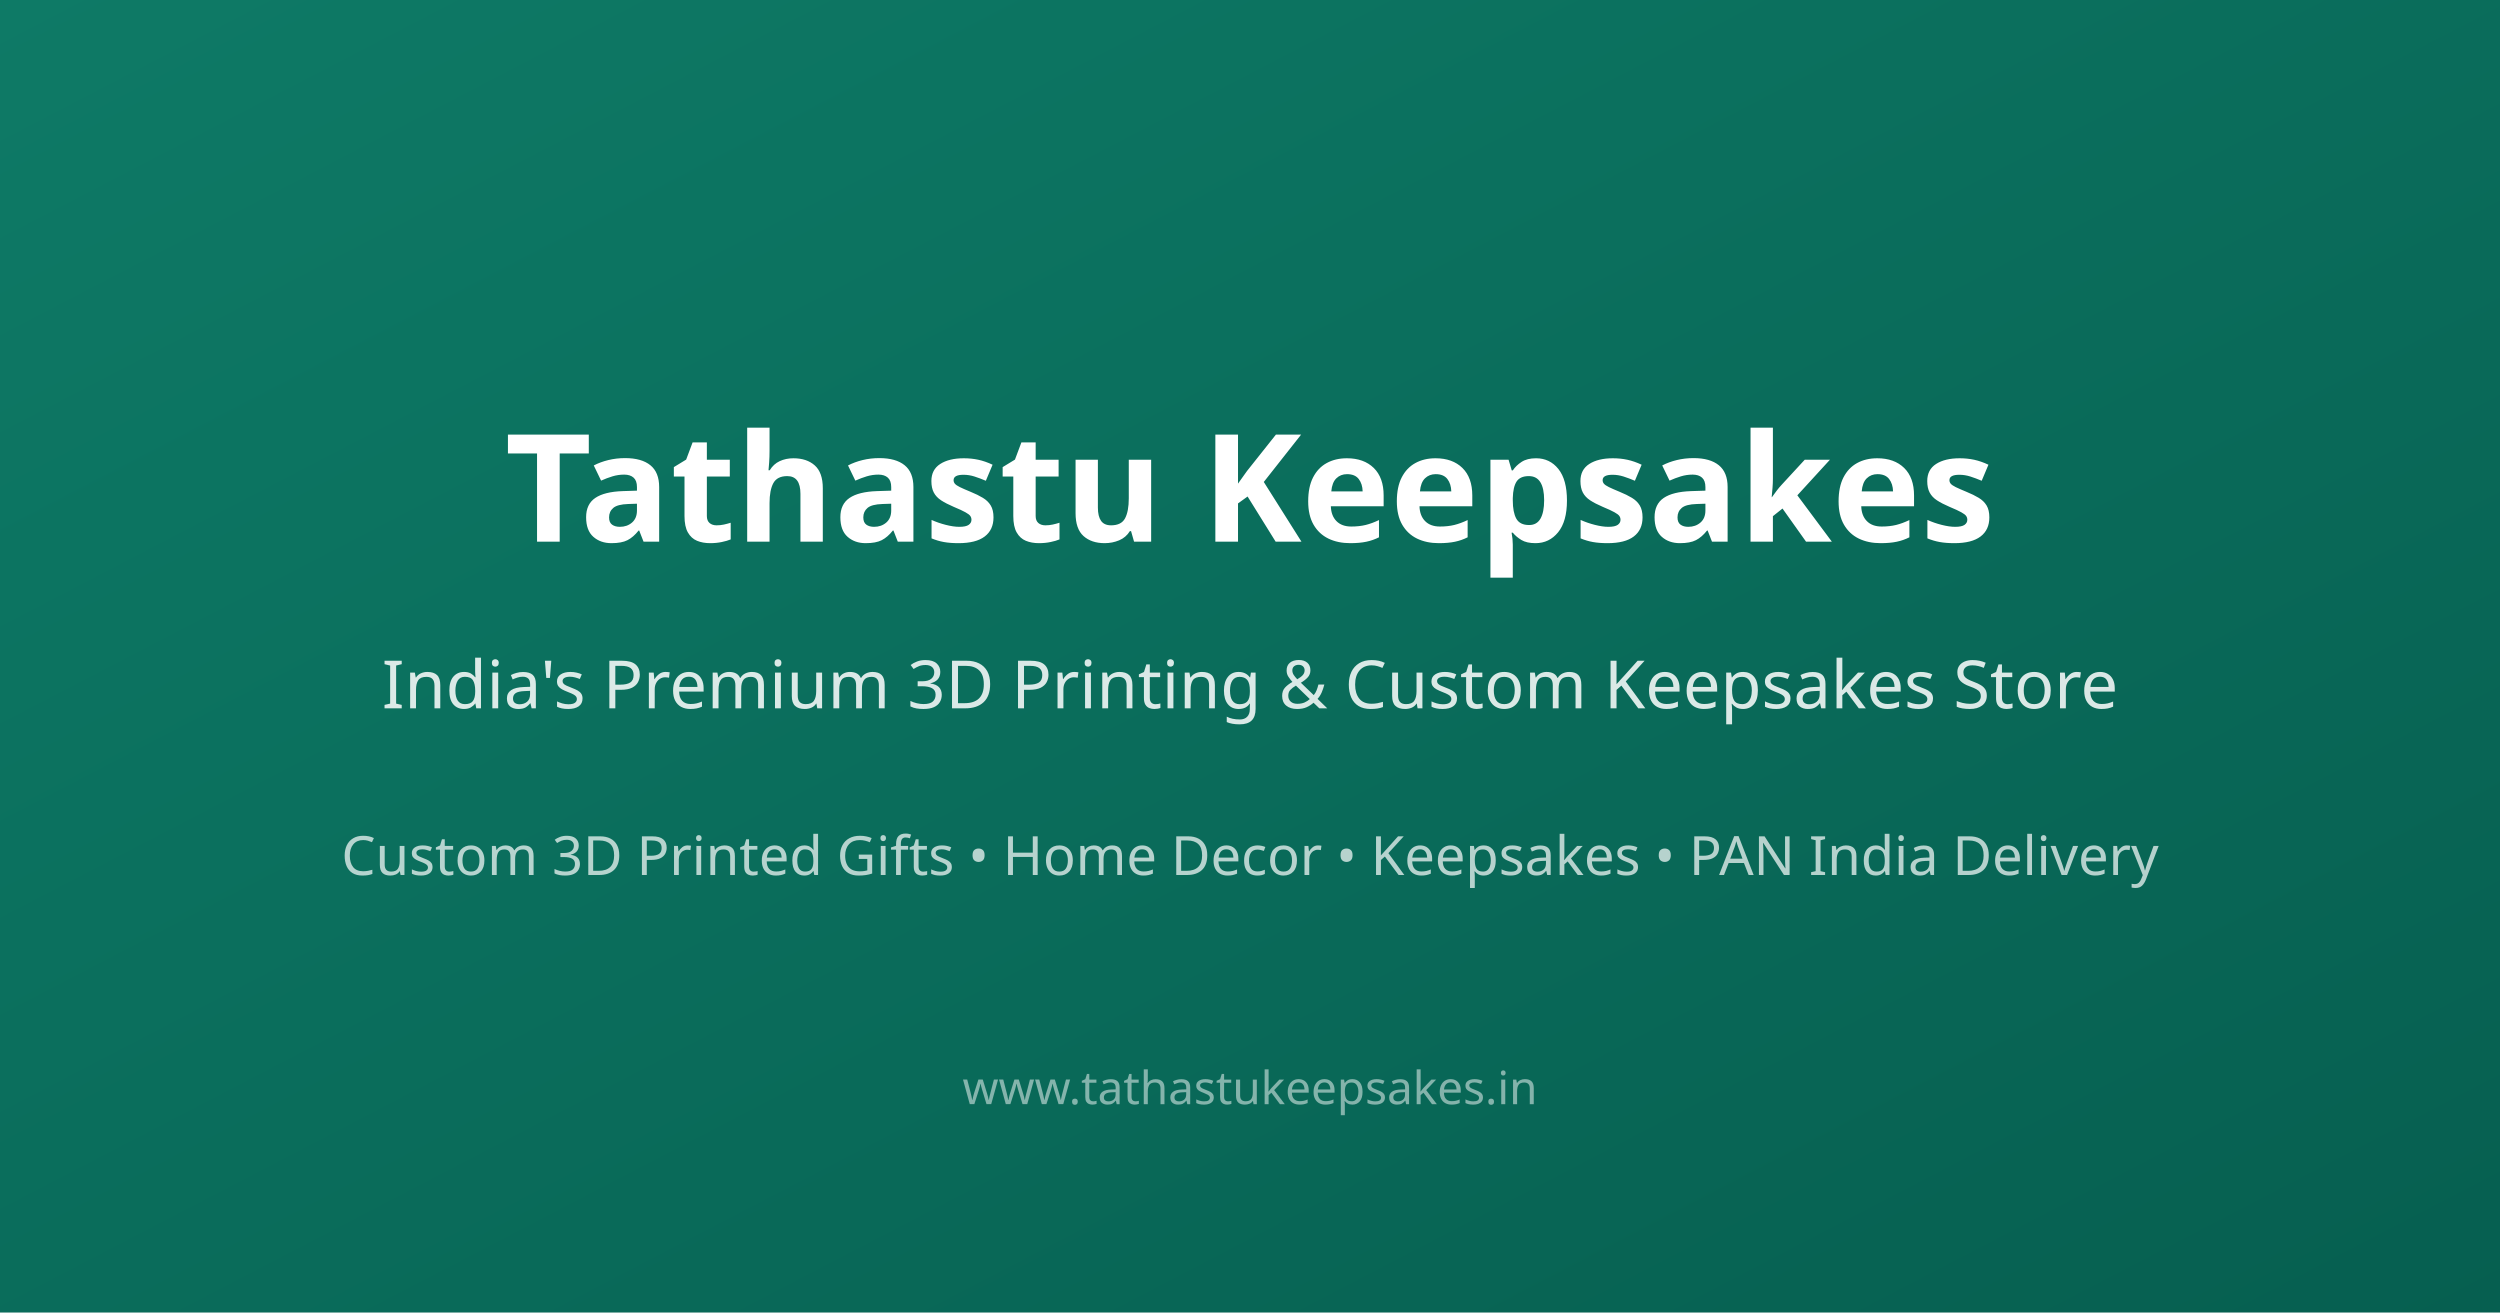
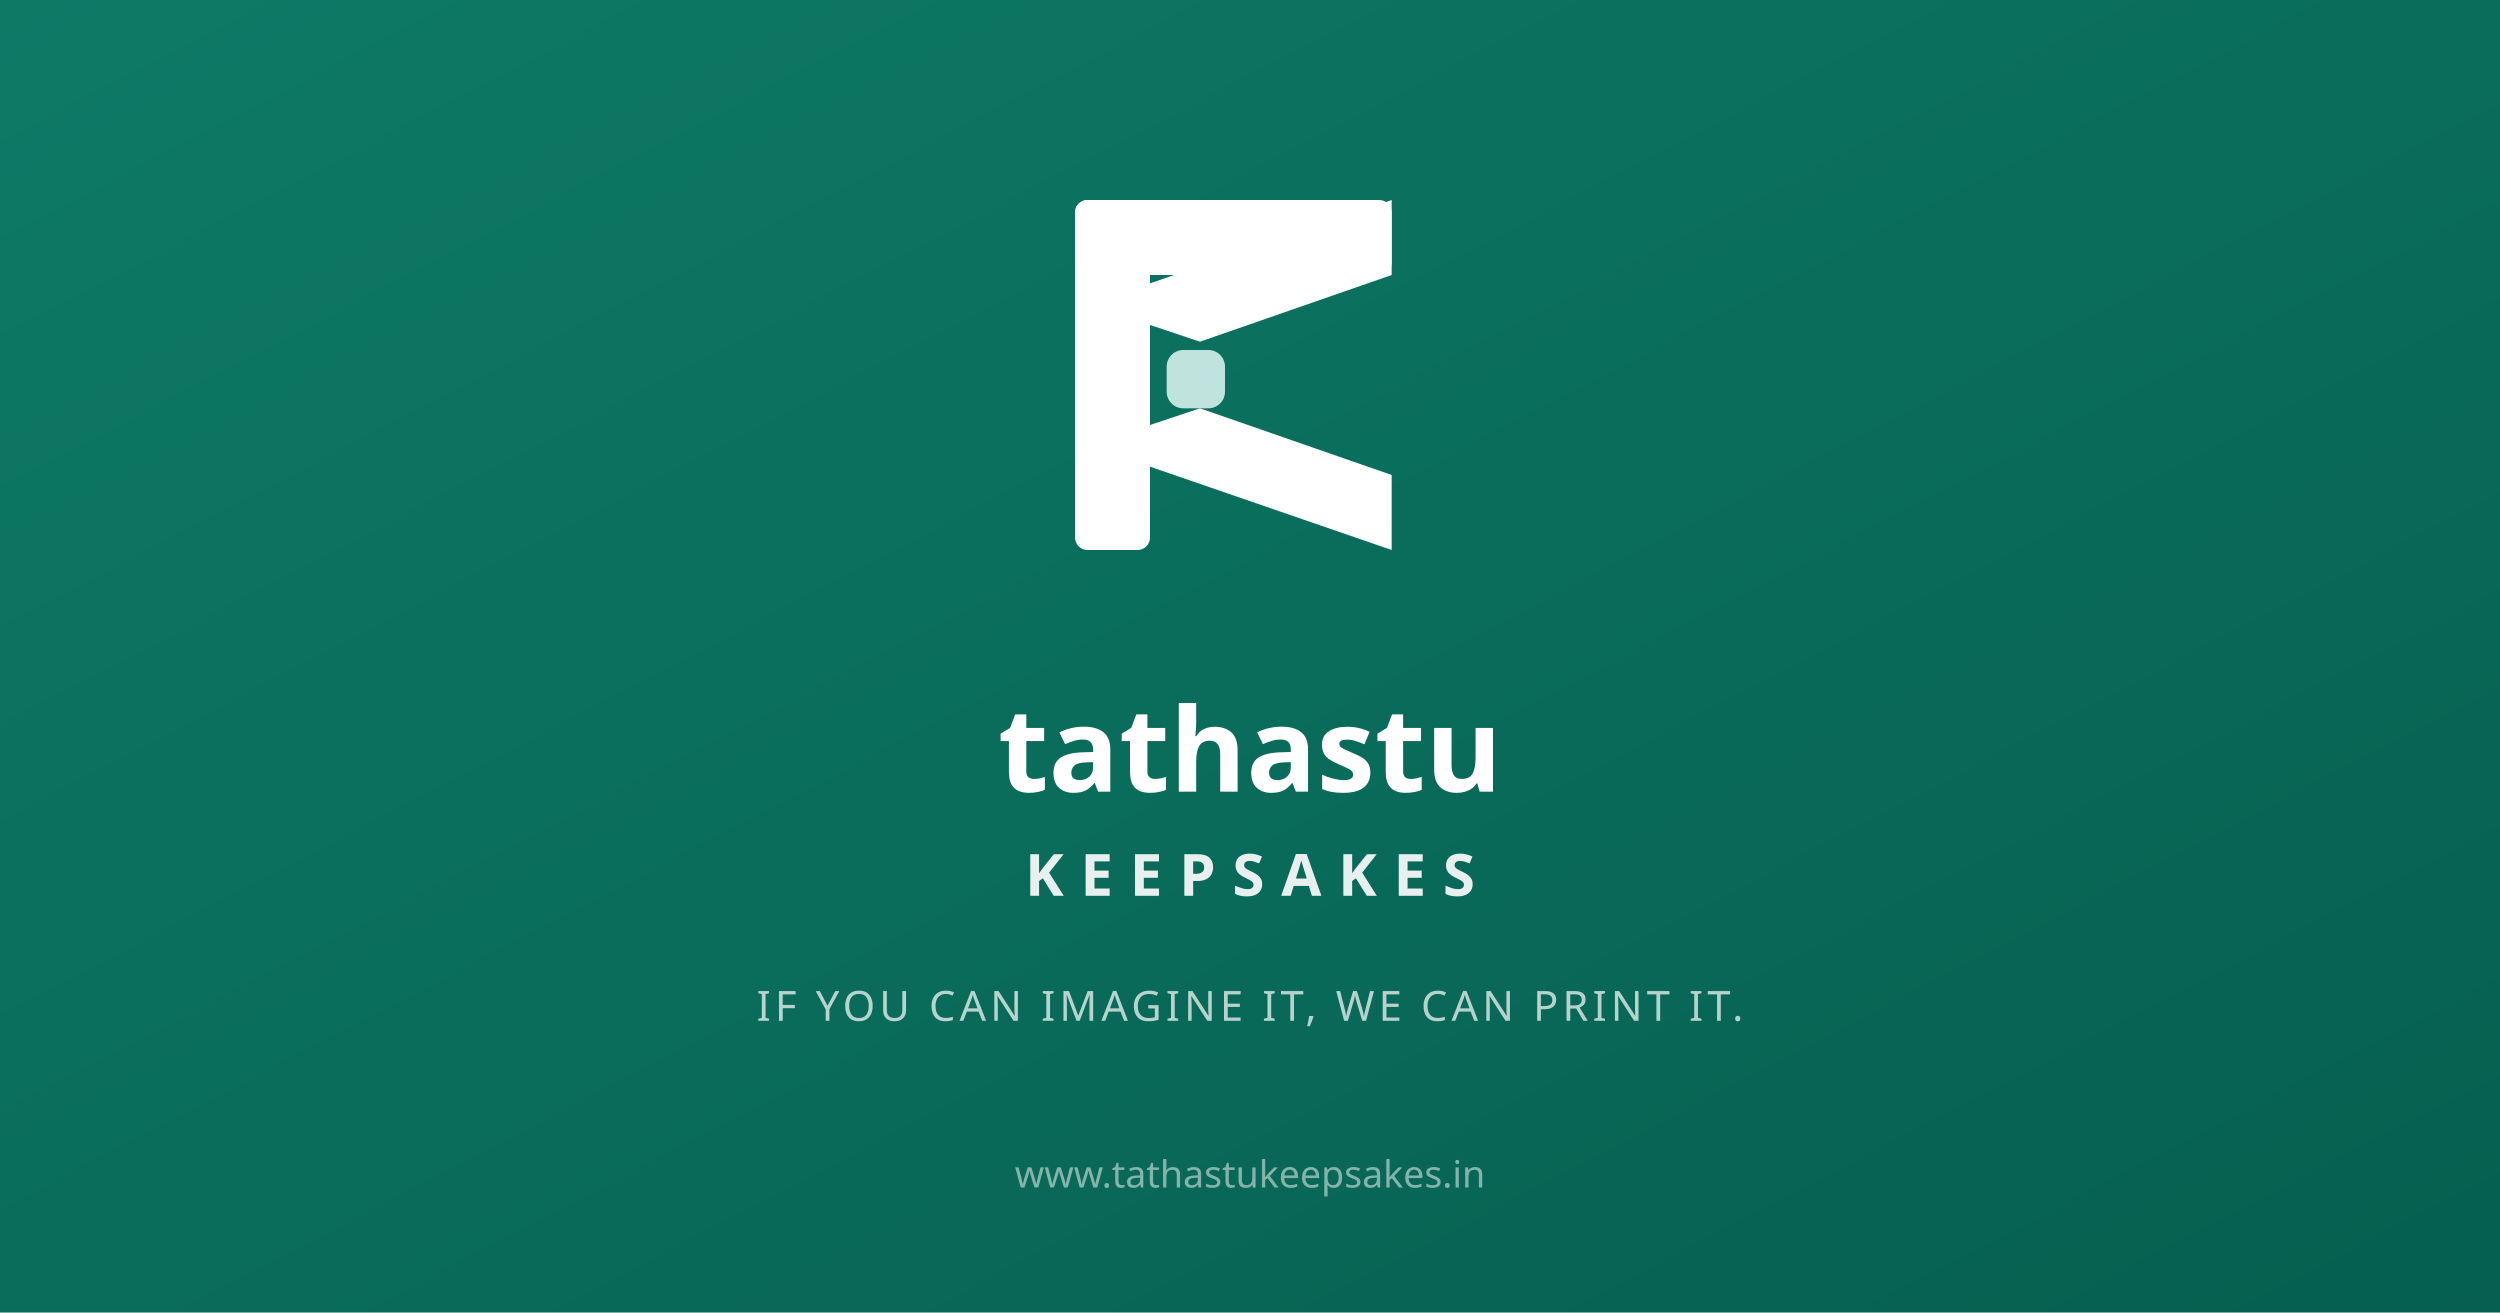
<svg xmlns="http://www.w3.org/2000/svg" width="1200" height="630" viewBox="0 0 1200 630">
  <defs>
    <linearGradient id="bg" x1="0%" y1="0%" x2="100%" y2="100%">
      <stop offset="0%" style="stop-color:#0E7A66" />
      <stop offset="100%" style="stop-color:#065F50" />
    </linearGradient>
  </defs>
  <rect width="1200" height="630" fill="url(#bg)" />
-   <text x="600" y="260" font-family="system-ui, sans-serif" font-weight="bold" font-size="72" fill="white" text-anchor="middle">Tathastu Keepsakes</text>
-   <text x="600" y="340" font-family="system-ui, sans-serif" font-size="32" fill="rgba(255,255,255,0.85)" text-anchor="middle">India's Premium 3D Printing &amp; Custom Keepsakes Store</text>
-   <text x="600" y="420" font-family="system-ui, sans-serif" font-size="26" fill="rgba(255,255,255,0.7)" text-anchor="middle">Custom 3D Printed Gifts • Home Decor • Keepsakes • PAN India Delivery</text>
-   <text x="600" y="530" font-family="system-ui, sans-serif" font-size="22" fill="rgba(255,255,255,0.5)" text-anchor="middle">www.tathastukeepsakes.in</text>
+   <g transform="translate(500, 80) scale(2.0)">
+     <rect x="8" y="8" width="76" height="18" rx="3" fill="#FFFFFF" />
+     <rect x="8" y="8" width="18" height="84" rx="3" fill="#FFFFFF" />
+     <polygon points="26,38 26,28 84,8 84,26 38,42" fill="#FFFFFF" />
+     <polygon points="26,62 38,58 84,74 84,92 26,72" fill="#FFFFFF" />
+     <rect x="30" y="44" width="14" height="14" rx="4" fill="#c0e4dd" />
+   </g>
+   <text x="600" y="380" font-family="Poppins, system-ui, sans-serif" font-weight="700" font-size="56" fill="white" text-anchor="middle">tathastu</text>
+   <text x="600" y="430" font-family="Poppins, system-ui, sans-serif" font-weight="600" font-size="28" fill="rgba(255,255,255,0.9)" text-anchor="middle" letter-spacing="8">KEEPSAKES</text>
+   <text x="600" y="490" font-family="Poppins, system-ui, sans-serif" font-size="20" fill="rgba(255,255,255,0.7)" text-anchor="middle" letter-spacing="2">IF YOU CAN IMAGINE IT, WE CAN PRINT IT.</text>
+   <text x="600" y="570" font-family="system-ui, sans-serif" font-size="18" fill="rgba(255,255,255,0.5)" text-anchor="middle">www.tathastukeepsakes.in</text>
</svg>
